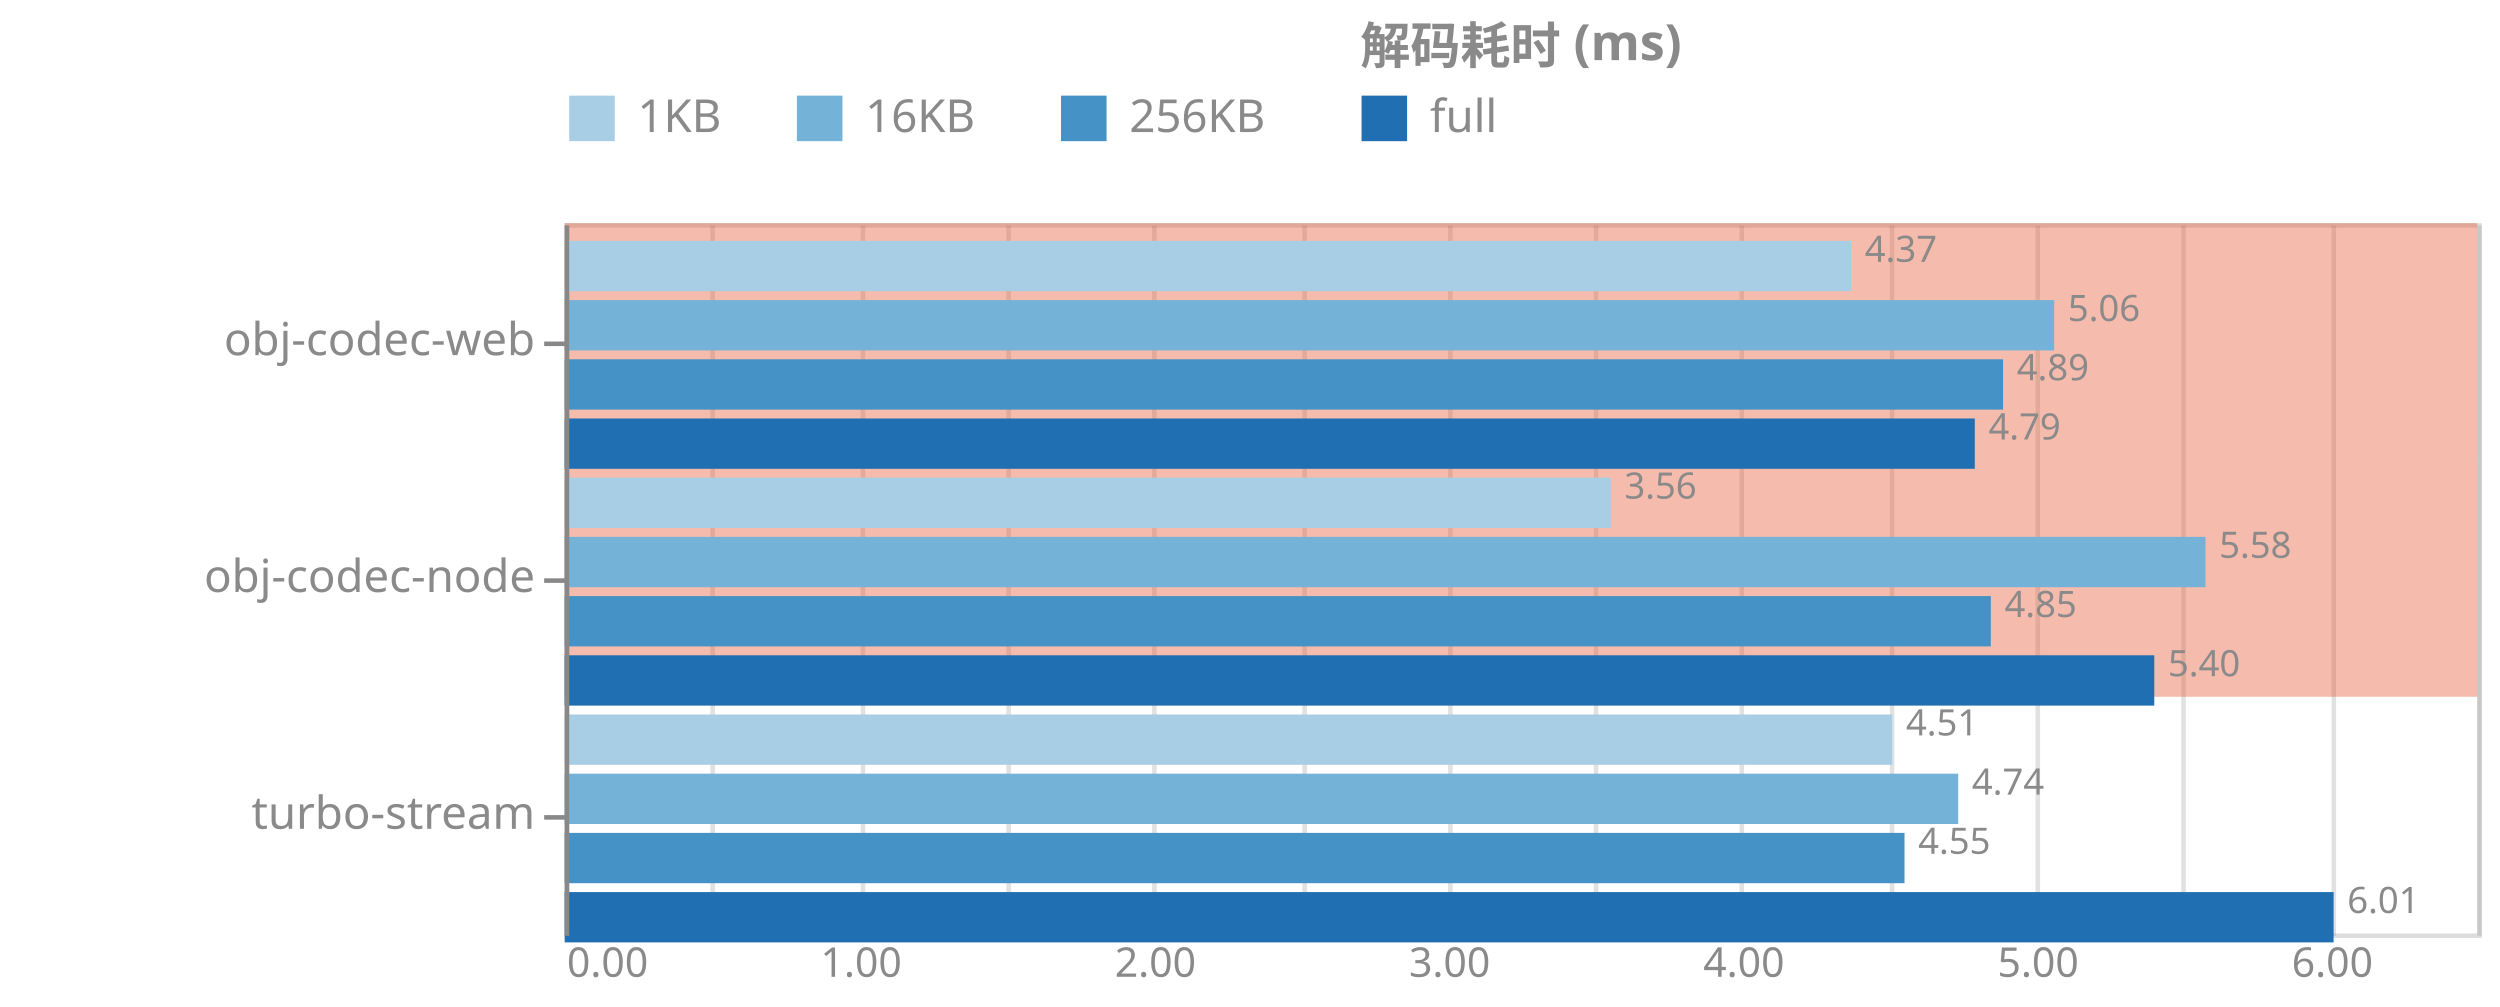
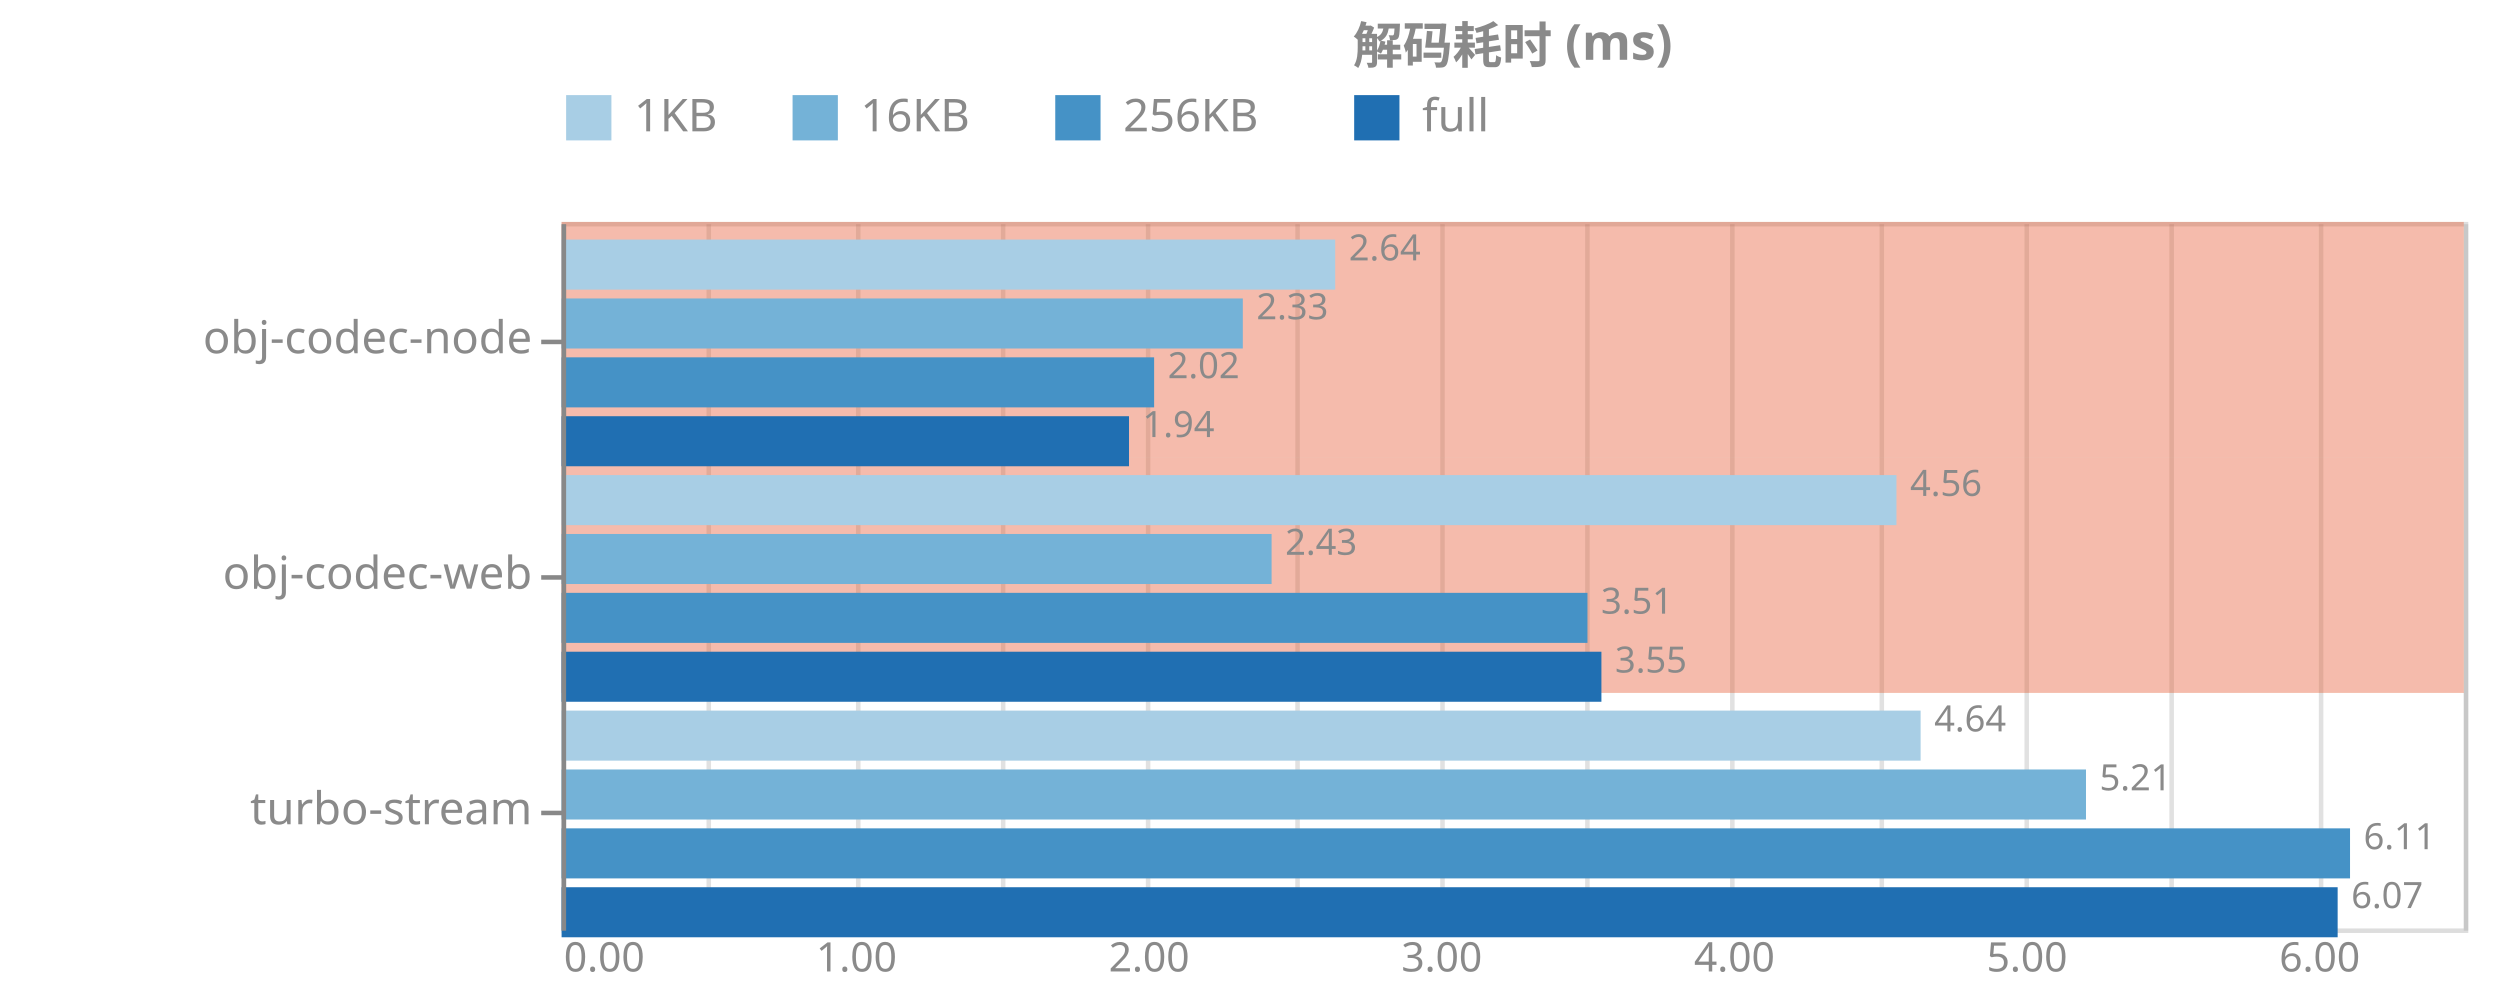
- <svg xmlns="http://www.w3.org/2000/svg" version="1.1" class="marks" width="549" height="221" viewBox="0 0 549 221">
+ <svg xmlns="http://www.w3.org/2000/svg" version="1.1" class="marks" width="552" height="221" viewBox="0 0 552 221">
  <g fill="none" stroke-miterlimit="4" transform="translate(124,49)">
    <g class="mark-group role-frame root" role="graphics-object" aria-roledescription="group mark container">
      <g transform="translate(0,0)">
        <path class="background" aria-hidden="true" d="M0.5,0.5h420v156h-420Z" stroke="#ddd" />
        <g>
          <g class="mark-group role-axis" aria-hidden="true">
            <g transform="translate(0.5,156.5)">
              <path class="background" aria-hidden="true" d="M0,0h0v0h0Z" pointer-events="none" />
              <g>
                <g class="mark-rule role-axis-grid" pointer-events="none">
                  <line transform="translate(0,0)" x2="0" y2="-156" stroke="#88888840" stroke-width="1" opacity="1" />
                  <line transform="translate(32,0)" x2="0" y2="-156" stroke="#88888840" stroke-width="1" opacity="1" />
                  <line transform="translate(65,0)" x2="0" y2="-156" stroke="#88888840" stroke-width="1" opacity="1" />
                  <line transform="translate(97,0)" x2="0" y2="-156" stroke="#88888840" stroke-width="1" opacity="1" />
                  <line transform="translate(129,0)" x2="0" y2="-156" stroke="#88888840" stroke-width="1" opacity="1" />
                  <line transform="translate(162,0)" x2="0" y2="-156" stroke="#88888840" stroke-width="1" opacity="1" />
                  <line transform="translate(194,0)" x2="0" y2="-156" stroke="#88888840" stroke-width="1" opacity="1" />
                  <line transform="translate(226,0)" x2="0" y2="-156" stroke="#88888840" stroke-width="1" opacity="1" />
                  <line transform="translate(258,0)" x2="0" y2="-156" stroke="#88888840" stroke-width="1" opacity="1" />
                  <line transform="translate(291,0)" x2="0" y2="-156" stroke="#88888840" stroke-width="1" opacity="1" />
                  <line transform="translate(323,0)" x2="0" y2="-156" stroke="#88888840" stroke-width="1" opacity="1" />
                  <line transform="translate(355,0)" x2="0" y2="-156" stroke="#88888840" stroke-width="1" opacity="1" />
                  <line transform="translate(388,0)" x2="0" y2="-156" stroke="#88888840" stroke-width="1" opacity="1" />
                  <line transform="translate(420,0)" x2="0" y2="-156" stroke="#88888840" stroke-width="1" opacity="1" />
                </g>
              </g>
              <path class="foreground" aria-hidden="true" d="" pointer-events="none" display="none" />
            </g>
          </g>
          <g class="mark-group role-axis" role="graphics-symbol" aria-roledescription="axis" aria-label="X-axis for a linear scale with values from 0.00 to 6.50">
            <g transform="translate(0.5,156.5)">
              <path class="background" aria-hidden="true" d="M0,0h0v0h0Z" pointer-events="none" />
              <g>
                <g class="mark-text role-axis-label" pointer-events="none">
                  <text text-anchor="start" transform="translate(0,9)" font-family="sans-serif" font-size="9px" fill="#8a8a8a" opacity="1">0.00</text>
                  <text text-anchor="middle" transform="translate(32.30769,9)" font-family="sans-serif" font-size="9px" fill="#8a8a8a" opacity="0">0.50</text>
                  <text text-anchor="middle" transform="translate(64.61538,9)" font-family="sans-serif" font-size="9px" fill="#8a8a8a" opacity="1">1.00</text>
                  <text text-anchor="middle" transform="translate(96.92308,9)" font-family="sans-serif" font-size="9px" fill="#8a8a8a" opacity="0">1.50</text>
                  <text text-anchor="middle" transform="translate(129.2308,9)" font-family="sans-serif" font-size="9px" fill="#8a8a8a" opacity="1">2.00</text>
                  <text text-anchor="middle" transform="translate(161.5385,9)" font-family="sans-serif" font-size="9px" fill="#8a8a8a" opacity="0">2.50</text>
                  <text text-anchor="middle" transform="translate(193.8462,9)" font-family="sans-serif" font-size="9px" fill="#8a8a8a" opacity="1">3.00</text>
                  <text text-anchor="middle" transform="translate(226.1538,9)" font-family="sans-serif" font-size="9px" fill="#8a8a8a" opacity="0">3.50</text>
                  <text text-anchor="middle" transform="translate(258.4615,9)" font-family="sans-serif" font-size="9px" fill="#8a8a8a" opacity="1">4.00</text>
                  <text text-anchor="middle" transform="translate(290.7692,9)" font-family="sans-serif" font-size="9px" fill="#8a8a8a" opacity="0">4.50</text>
                  <text text-anchor="middle" transform="translate(323.0769,9)" font-family="sans-serif" font-size="9px" fill="#8a8a8a" opacity="1">5.00</text>
                  <text text-anchor="middle" transform="translate(355.3846,9)" font-family="sans-serif" font-size="9px" fill="#8a8a8a" opacity="0">5.50</text>
                  <text text-anchor="middle" transform="translate(387.6923,9)" font-family="sans-serif" font-size="9px" fill="#8a8a8a" opacity="1">6.00</text>
                  <text text-anchor="end" transform="translate(420,9)" font-family="sans-serif" font-size="9px" fill="#8a8a8a" opacity="0">6.50</text>
                </g>
              </g>
              <path class="foreground" aria-hidden="true" d="" pointer-events="none" display="none" />
            </g>
          </g>
          <g class="mark-rect role-mark layer_0_marks" role="graphics-object" aria-roledescription="rect mark container">
-             <path aria-label="label: obj-codec-node" role="graphics-symbol" aria-roledescription="rect mark" d="M0,52h420v52h-420Z" fill="#e4572e" opacity="0.12" />
-             <path aria-label="label: obj-codec-node" role="graphics-symbol" aria-roledescription="rect mark" d="M0,52h420v52h-420Z" fill="#e4572e" opacity="0.12" />
-             <path aria-label="label: obj-codec-node" role="graphics-symbol" aria-roledescription="rect mark" d="M0,52h420v52h-420Z" fill="#e4572e" opacity="0.12" />
-             <path aria-label="label: obj-codec-node" role="graphics-symbol" aria-roledescription="rect mark" d="M0,52h420v52h-420Z" fill="#e4572e" opacity="0.12" />
-             <path aria-label="label: obj-codec-web" role="graphics-symbol" aria-roledescription="rect mark" d="M0,0h420v52h-420Z" fill="#e4572e" opacity="0.12" />
-             <path aria-label="label: obj-codec-web" role="graphics-symbol" aria-roledescription="rect mark" d="M0,0h420v52h-420Z" fill="#e4572e" opacity="0.12" />
-             <path aria-label="label: obj-codec-web" role="graphics-symbol" aria-roledescription="rect mark" d="M0,0h420v52h-420Z" fill="#e4572e" opacity="0.12" />
-             <path aria-label="label: obj-codec-web" role="graphics-symbol" aria-roledescription="rect mark" d="M0,0h420v52h-420Z" fill="#e4572e" opacity="0.12" />
+             <path aria-label="label: obj-codec-node" role="graphics-symbol" aria-roledescription="rect mark" d="M0,0h420v52h-420Z" fill="#e4572e" opacity="0.12" />
+             <path aria-label="label: obj-codec-node" role="graphics-symbol" aria-roledescription="rect mark" d="M0,0h420v52h-420Z" fill="#e4572e" opacity="0.12" />
+             <path aria-label="label: obj-codec-node" role="graphics-symbol" aria-roledescription="rect mark" d="M0,0h420v52h-420Z" fill="#e4572e" opacity="0.12" />
+             <path aria-label="label: obj-codec-node" role="graphics-symbol" aria-roledescription="rect mark" d="M0,0h420v52h-420Z" fill="#e4572e" opacity="0.12" />
+             <path aria-label="label: obj-codec-web" role="graphics-symbol" aria-roledescription="rect mark" d="M0,52h420v52h-420Z" fill="#e4572e" opacity="0.12" />
+             <path aria-label="label: obj-codec-web" role="graphics-symbol" aria-roledescription="rect mark" d="M0,52h420v52h-420Z" fill="#e4572e" opacity="0.12" />
+             <path aria-label="label: obj-codec-web" role="graphics-symbol" aria-roledescription="rect mark" d="M0,52h420v52h-420Z" fill="#e4572e" opacity="0.12" />
+             <path aria-label="label: obj-codec-web" role="graphics-symbol" aria-roledescription="rect mark" d="M0,52h420v52h-420Z" fill="#e4572e" opacity="0.12" />
            <path aria-label="label: turbo-stream" role="graphics-symbol" aria-roledescription="rect mark" d="M0,104h420v52h-420Z" fill="#e4572e" opacity="0" />
            <path aria-label="label: turbo-stream" role="graphics-symbol" aria-roledescription="rect mark" d="M0,104h420v52h-420Z" fill="#e4572e" opacity="0" />
            <path aria-label="label: turbo-stream" role="graphics-symbol" aria-roledescription="rect mark" d="M0,104h420v52h-420Z" fill="#e4572e" opacity="0" />
            <path aria-label="label: turbo-stream" role="graphics-symbol" aria-roledescription="rect mark" d="M0,104h420v52h-420Z" fill="#e4572e" opacity="0" />
          </g>
          <g class="mark-rect role-mark layer_1_marks" role="graphics-object" aria-roledescription="rect mark container">
-             <path aria-label="value: 3.56; label: obj-codec-node; series: 1KB" role="graphics-symbol" aria-roledescription="bar" d="M0,55.9h229.714v11.05h-229.714Z" fill="rgb(168, 206, 229)" />
-             <path aria-label="value: 5.58; label: obj-codec-node; series: 16KB" role="graphics-symbol" aria-roledescription="bar" d="M0,68.9h360.329v11.05h-360.329Z" fill="rgb(116, 178, 215)" />
-             <path aria-label="value: 4.85; label: obj-codec-node; series: 256KB" role="graphics-symbol" aria-roledescription="bar" d="M0,81.9h313.188v11.05h-313.188Z" fill="rgb(69, 146, 198)" />
-             <path aria-label="value: 5.40; label: obj-codec-node; series: full" role="graphics-symbol" aria-roledescription="bar" d="M0,94.9h349.081v11.05h-349.081Z" fill="rgb(32, 111, 178)" />
-             <path aria-label="value: 4.37; label: obj-codec-web; series: 1KB" role="graphics-symbol" aria-roledescription="bar" d="M0,3.9h282.493v11.05h-282.493Z" fill="rgb(168, 206, 229)" />
-             <path aria-label="value: 5.06; label: obj-codec-web; series: 16KB" role="graphics-symbol" aria-roledescription="bar" d="M0,16.9h327.096v11.05h-327.096Z" fill="rgb(116, 178, 215)" />
-             <path aria-label="value: 4.89; label: obj-codec-web; series: 256KB" role="graphics-symbol" aria-roledescription="bar" d="M0,29.9h315.871v11.05h-315.871Z" fill="rgb(69, 146, 198)" />
-             <path aria-label="value: 4.79; label: obj-codec-web; series: full" role="graphics-symbol" aria-roledescription="bar" d="M0,42.9h309.663v11.05h-309.663Z" fill="rgb(32, 111, 178)" />
-             <path aria-label="value: 4.51; label: turbo-stream; series: 1KB" role="graphics-symbol" aria-roledescription="bar" d="M0,107.9h291.539v11.05h-291.539Z" fill="rgb(168, 206, 229)" />
-             <path aria-label="value: 4.74; label: turbo-stream; series: 16KB" role="graphics-symbol" aria-roledescription="bar" d="M0,120.9h306.018v11.05h-306.018Z" fill="rgb(116, 178, 215)" />
-             <path aria-label="value: 4.55; label: turbo-stream; series: 256KB" role="graphics-symbol" aria-roledescription="bar" d="M0,133.9h294.228v11.05h-294.228Z" fill="rgb(69, 146, 198)" />
-             <path aria-label="value: 6.01; label: turbo-stream; series: full" role="graphics-symbol" aria-roledescription="bar" d="M0,146.9h388.461v11.05h-388.461Z" fill="rgb(32, 111, 178)" />
+             <path aria-label="value: 2.64; label: obj-codec-node; series: 1KB" role="graphics-symbol" aria-roledescription="bar" d="M0,3.9h170.814v11.05h-170.814Z" fill="rgb(168, 206, 229)" />
+             <path aria-label="value: 2.33; label: obj-codec-node; series: 16KB" role="graphics-symbol" aria-roledescription="bar" d="M0,16.9h150.413v11.05h-150.413Z" fill="rgb(116, 178, 215)" />
+             <path aria-label="value: 2.02; label: obj-codec-node; series: 256KB" role="graphics-symbol" aria-roledescription="bar" d="M0,29.9h130.831v11.05h-130.831Z" fill="rgb(69, 146, 198)" />
+             <path aria-label="value: 1.94; label: obj-codec-node; series: full" role="graphics-symbol" aria-roledescription="bar" d="M0,42.9h125.284v11.05h-125.284Z" fill="rgb(32, 111, 178)" />
+             <path aria-label="value: 4.56; label: obj-codec-web; series: 1KB" role="graphics-symbol" aria-roledescription="bar" d="M0,55.9h294.738v11.05h-294.738Z" fill="rgb(168, 206, 229)" />
+             <path aria-label="value: 2.43; label: obj-codec-web; series: 16KB" role="graphics-symbol" aria-roledescription="bar" d="M0,68.9h156.768v11.05h-156.768Z" fill="rgb(116, 178, 215)" />
+             <path aria-label="value: 3.51; label: obj-codec-web; series: 256KB" role="graphics-symbol" aria-roledescription="bar" d="M0,81.9h226.51v11.05h-226.51Z" fill="rgb(69, 146, 198)" />
+             <path aria-label="value: 3.55; label: obj-codec-web; series: full" role="graphics-symbol" aria-roledescription="bar" d="M0,94.9h229.593v11.05h-229.593Z" fill="rgb(32, 111, 178)" />
+             <path aria-label="value: 4.64; label: turbo-stream; series: 1KB" role="graphics-symbol" aria-roledescription="bar" d="M0,107.9h300.071v11.05h-300.071Z" fill="rgb(168, 206, 229)" />
+             <path aria-label="value: 5.21; label: turbo-stream; series: 16KB" role="graphics-symbol" aria-roledescription="bar" d="M0,120.9h336.586v11.05h-336.586Z" fill="rgb(116, 178, 215)" />
+             <path aria-label="value: 6.11; label: turbo-stream; series: 256KB" role="graphics-symbol" aria-roledescription="bar" d="M0,133.9h394.887v11.05h-394.887Z" fill="rgb(69, 146, 198)" />
+             <path aria-label="value: 6.07; label: turbo-stream; series: full" role="graphics-symbol" aria-roledescription="bar" d="M0,146.9h392.153v11.05h-392.153Z" fill="rgb(32, 111, 178)" />
          </g>
          <g class="mark-text role-mark layer_2_marks" role="graphics-object" aria-roledescription="text mark container">
-             <text aria-label="value: 3.555105; label: obj-codec-node; series: 1KB" role="graphics-symbol" aria-roledescription="text mark" text-anchor="start" transform="translate(232.7145,60.5)" font-family="sans-serif" font-size="8px" fill="#8a8a8a">3.56</text>
-             <text aria-label="value: 5.576527; label: obj-codec-node; series: 16KB" role="graphics-symbol" aria-roledescription="text mark" text-anchor="start" transform="translate(363.3294,73.5)" font-family="sans-serif" font-size="8px" fill="#8a8a8a">5.58</text>
-             <text aria-label="value: 4.846952; label: obj-codec-node; series: 256KB" role="graphics-symbol" aria-roledescription="text mark" text-anchor="start" transform="translate(316.1877,86.5)" font-family="sans-serif" font-size="8px" fill="#8a8a8a">4.85</text>
-             <text aria-label="value: 5.402446; label: obj-codec-node; series: full" role="graphics-symbol" aria-roledescription="text mark" text-anchor="start" transform="translate(352.0811,99.5)" font-family="sans-serif" font-size="8px" fill="#8a8a8a">5.40</text>
-             <text aria-label="value: 4.371919; label: obj-codec-web; series: 1KB" role="graphics-symbol" aria-roledescription="text mark" text-anchor="start" transform="translate(285.4932,8.5)" font-family="sans-serif" font-size="8px" fill="#8a8a8a">4.37</text>
-             <text aria-label="value: 5.062205; label: obj-codec-web; series: 16KB" role="graphics-symbol" aria-roledescription="text mark" text-anchor="start" transform="translate(330.0963,21.5)" font-family="sans-serif" font-size="8px" fill="#8a8a8a">5.06</text>
-             <text aria-label="value: 4.888486; label: obj-codec-web; series: 256KB" role="graphics-symbol" aria-roledescription="text mark" text-anchor="start" transform="translate(318.8714,34.5)" font-family="sans-serif" font-size="8px" fill="#8a8a8a">4.89</text>
-             <text aria-label="value: 4.79241; label: obj-codec-web; series: full" role="graphics-symbol" aria-roledescription="text mark" text-anchor="start" transform="translate(312.6634,47.5)" font-family="sans-serif" font-size="8px" fill="#8a8a8a">4.79</text>
-             <text aria-label="value: 4.511911; label: turbo-stream; series: 1KB" role="graphics-symbol" aria-roledescription="text mark" text-anchor="start" transform="translate(294.5389,112.5)" font-family="sans-serif" font-size="8px" fill="#8a8a8a">4.51</text>
-             <text aria-label="value: 4.735993; label: turbo-stream; series: 16KB" role="graphics-symbol" aria-roledescription="text mark" text-anchor="start" transform="translate(309.018,125.5)" font-family="sans-serif" font-size="8px" fill="#8a8a8a">4.74</text>
-             <text aria-label="value: 4.553533; label: turbo-stream; series: 256KB" role="graphics-symbol" aria-roledescription="text mark" text-anchor="start" transform="translate(297.2283,138.5)" font-family="sans-serif" font-size="8px" fill="#8a8a8a">4.55</text>
-             <text aria-label="value: 6.011896; label: turbo-stream; series: full" role="graphics-symbol" aria-roledescription="text mark" text-anchor="start" transform="translate(391.461,151.5)" font-family="sans-serif" font-size="8px" fill="#8a8a8a">6.01</text>
+             <text aria-label="value: 2.643543; label: obj-codec-node; series: 1KB" role="graphics-symbol" aria-roledescription="text mark" text-anchor="start" transform="translate(173.8135,8.5)" font-family="sans-serif" font-size="8px" fill="#8a8a8a">2.64</text>
+             <text aria-label="value: 2.327815; label: obj-codec-node; series: 16KB" role="graphics-symbol" aria-roledescription="text mark" text-anchor="start" transform="translate(153.4127,21.5)" font-family="sans-serif" font-size="8px" fill="#8a8a8a">2.33</text>
+             <text aria-label="value: 2.024759; label: obj-codec-node; series: 256KB" role="graphics-symbol" aria-roledescription="text mark" text-anchor="start" transform="translate(133.8306,34.5)" font-family="sans-serif" font-size="8px" fill="#8a8a8a">2.02</text>
+             <text aria-label="value: 1.93892; label: obj-codec-node; series: full" role="graphics-symbol" aria-roledescription="text mark" text-anchor="start" transform="translate(128.2841,47.5)" font-family="sans-serif" font-size="8px" fill="#8a8a8a">1.94</text>
+             <text aria-label="value: 4.561421; label: obj-codec-web; series: 1KB" role="graphics-symbol" aria-roledescription="text mark" text-anchor="start" transform="translate(297.738,60.5)" font-family="sans-serif" font-size="8px" fill="#8a8a8a">4.56</text>
+             <text aria-label="value: 2.426179; label: obj-codec-web; series: 16KB" role="graphics-symbol" aria-roledescription="text mark" text-anchor="start" transform="translate(159.7685,73.5)" font-family="sans-serif" font-size="8px" fill="#8a8a8a">2.43</text>
+             <text aria-label="value: 3.505513; label: obj-codec-web; series: 256KB" role="graphics-symbol" aria-roledescription="text mark" text-anchor="start" transform="translate(229.5101,86.5)" font-family="sans-serif" font-size="8px" fill="#8a8a8a">3.51</text>
+             <text aria-label="value: 3.553227; label: obj-codec-web; series: full" role="graphics-symbol" aria-roledescription="text mark" text-anchor="start" transform="translate(232.5931,99.5)" font-family="sans-serif" font-size="8px" fill="#8a8a8a">3.55</text>
+             <text aria-label="value: 4.643956; label: turbo-stream; series: 1KB" role="graphics-symbol" aria-roledescription="text mark" text-anchor="start" transform="translate(303.071,112.5)" font-family="sans-serif" font-size="8px" fill="#8a8a8a">4.64</text>
+             <text aria-label="value: 5.209065; label: turbo-stream; series: 16KB" role="graphics-symbol" aria-roledescription="text mark" text-anchor="start" transform="translate(339.5857,125.5)" font-family="sans-serif" font-size="8px" fill="#8a8a8a">5.21</text>
+             <text aria-label="value: 6.111348; label: turbo-stream; series: 256KB" role="graphics-symbol" aria-roledescription="text mark" text-anchor="start" transform="translate(397.8871,138.5)" font-family="sans-serif" font-size="8px" fill="#8a8a8a">6.11</text>
+             <text aria-label="value: 6.069041; label: turbo-stream; series: full" role="graphics-symbol" aria-roledescription="text mark" text-anchor="start" transform="translate(395.1534,151.5)" font-family="sans-serif" font-size="8px" fill="#8a8a8a">6.07</text>
          </g>
          <g class="mark-group role-legend" role="graphics-symbol" aria-roledescription="legend" aria-label="Symbol legend for fill color with 4 values: 1KB, 16KB, 256KB, full">
            <g transform="translate(0,-29)">
              <path class="background" aria-hidden="true" d="M0,0h222v11h-222Z" pointer-events="none" />
              <g>
                <g class="mark-group role-legend-entry">
                  <g transform="translate(0,0)">
                    <path class="background" aria-hidden="true" d="M0,0h0v0h0Z" pointer-events="none" />
                    <g>
                      <g class="mark-group role-scope" role="graphics-object" aria-roledescription="group mark container">
                        <g transform="translate(0,0)">
                          <path class="background" aria-hidden="true" d="M0,0h40v11h-40Z" pointer-events="none" opacity="1" />
                          <g>
                            <g class="mark-symbol role-legend-symbol" pointer-events="none">
                              <path transform="translate(6,6)" d="M-5,-5h10v10h-10Z" fill="rgb(168, 206, 229)" stroke-width="1.5" opacity="1" />
                            </g>
                            <g class="mark-text role-legend-label" pointer-events="none">
                              <text text-anchor="start" transform="translate(16,9)" font-family="sans-serif" font-size="10px" fill="#8a8a8a" opacity="1">1KB</text>
                            </g>
                          </g>
                          <path class="foreground" aria-hidden="true" d="" pointer-events="none" display="none" />
                        </g>
                        <g transform="translate(50,0)">
                          <path class="background" aria-hidden="true" d="M0,0h48v11h-48Z" pointer-events="none" opacity="1" />
                          <g>
                            <g class="mark-symbol role-legend-symbol" pointer-events="none">
                              <path transform="translate(6,6)" d="M-5,-5h10v10h-10Z" fill="rgb(116, 178, 215)" stroke-width="1.5" opacity="1" />
                            </g>
                            <g class="mark-text role-legend-label" pointer-events="none">
                              <text text-anchor="start" transform="translate(16,9)" font-family="sans-serif" font-size="10px" fill="#8a8a8a" opacity="1">16KB</text>
                            </g>
                          </g>
                          <path class="foreground" aria-hidden="true" d="" pointer-events="none" display="none" />
                        </g>
                        <g transform="translate(108,0)">
                          <path class="background" aria-hidden="true" d="M0,0h56v11h-56Z" pointer-events="none" opacity="1" />
                          <g>
                            <g class="mark-symbol role-legend-symbol" pointer-events="none">
                              <path transform="translate(6,6)" d="M-5,-5h10v10h-10Z" fill="rgb(69, 146, 198)" stroke-width="1.5" opacity="1" />
                            </g>
                            <g class="mark-text role-legend-label" pointer-events="none">
                              <text text-anchor="start" transform="translate(16,9)" font-family="sans-serif" font-size="10px" fill="#8a8a8a" opacity="1">256KB</text>
                            </g>
                          </g>
                          <path class="foreground" aria-hidden="true" d="" pointer-events="none" display="none" />
                        </g>
                        <g transform="translate(174,0)">
                          <path class="background" aria-hidden="true" d="M0,0h48v11h-48Z" pointer-events="none" opacity="1" />
                          <g>
                            <g class="mark-symbol role-legend-symbol" pointer-events="none">
                              <path transform="translate(6,6)" d="M-5,-5h10v10h-10Z" fill="rgb(32, 111, 178)" stroke-width="1.5" opacity="1" />
                            </g>
                            <g class="mark-text role-legend-label" pointer-events="none">
                              <text text-anchor="start" transform="translate(16,9)" font-family="sans-serif" font-size="10px" fill="#8a8a8a" opacity="1">full</text>
                            </g>
                          </g>
                          <path class="foreground" aria-hidden="true" d="" pointer-events="none" display="none" />
                        </g>
                      </g>
                    </g>
                    <path class="foreground" aria-hidden="true" d="" pointer-events="none" display="none" />
                  </g>
                </g>
              </g>
              <path class="foreground" aria-hidden="true" d="" pointer-events="none" display="none" />
            </g>
          </g>
          <g class="mark-group role-title">
            <g transform="translate(210,-44)">
              <path class="background" aria-hidden="true" d="M0,0h0v0h0Z" pointer-events="none" />
              <g>
                <g class="mark-text role-title-text" role="graphics-symbol" aria-roledescription="title" aria-label="Title text '解码耗时 (ms)'" pointer-events="none">
                  <text text-anchor="middle" transform="translate(0,9)" font-family="sans-serif" font-size="11px" font-weight="bold" fill="#8a8a8a" opacity="1">解码耗时 (ms)</text>
                </g>
              </g>
              <path class="foreground" aria-hidden="true" d="" pointer-events="none" display="none" />
            </g>
          </g>
-           <g class="mark-group role-axis" role="graphics-symbol" aria-roledescription="axis" aria-label="Y-axis for a discrete scale with 3 values: obj-codec-web, obj-codec-node, turbo-stream">
+           <g class="mark-group role-axis" role="graphics-symbol" aria-roledescription="axis" aria-label="Y-axis for a discrete scale with 3 values: obj-codec-node, obj-codec-web, turbo-stream">
            <g transform="translate(0.5,0.5)">
              <path class="background" aria-hidden="true" d="M0,0h0v0h0Z" pointer-events="none" />
              <g>
                <g class="mark-rule role-axis-tick" pointer-events="none">
                  <line transform="translate(0,26)" x2="-5" y2="0" stroke="#888" stroke-width="1" opacity="1" />
                  <line transform="translate(0,78)" x2="-5" y2="0" stroke="#888" stroke-width="1" opacity="1" />
                  <line transform="translate(0,130)" x2="-5" y2="0" stroke="#888" stroke-width="1" opacity="1" />
                </g>
                <g class="mark-text role-axis-label" pointer-events="none">
-                   <text text-anchor="end" transform="translate(-7,28.5)" font-family="sans-serif" font-size="10px" fill="#8a8a8a" opacity="1">obj-codec-web</text>
-                   <text text-anchor="end" transform="translate(-7,80.5)" font-family="sans-serif" font-size="10px" fill="#8a8a8a" opacity="1">obj-codec-node</text>
+                   <text text-anchor="end" transform="translate(-7,28.5)" font-family="sans-serif" font-size="10px" fill="#8a8a8a" opacity="1">obj-codec-node</text>
+                   <text text-anchor="end" transform="translate(-7,80.5)" font-family="sans-serif" font-size="10px" fill="#8a8a8a" opacity="1">obj-codec-web</text>
                  <text text-anchor="end" transform="translate(-7,132.5)" font-family="sans-serif" font-size="10px" fill="#8a8a8a" opacity="1">turbo-stream</text>
                </g>
                <g class="mark-rule role-axis-domain" pointer-events="none">
                  <line transform="translate(0,0)" x2="0" y2="156" stroke="#888" stroke-width="1" opacity="1" />
                </g>
              </g>
              <path class="foreground" aria-hidden="true" d="" pointer-events="none" display="none" />
            </g>
          </g>
        </g>
        <path class="foreground" aria-hidden="true" d="" display="none" />
      </g>
    </g>
  </g>
</svg>
